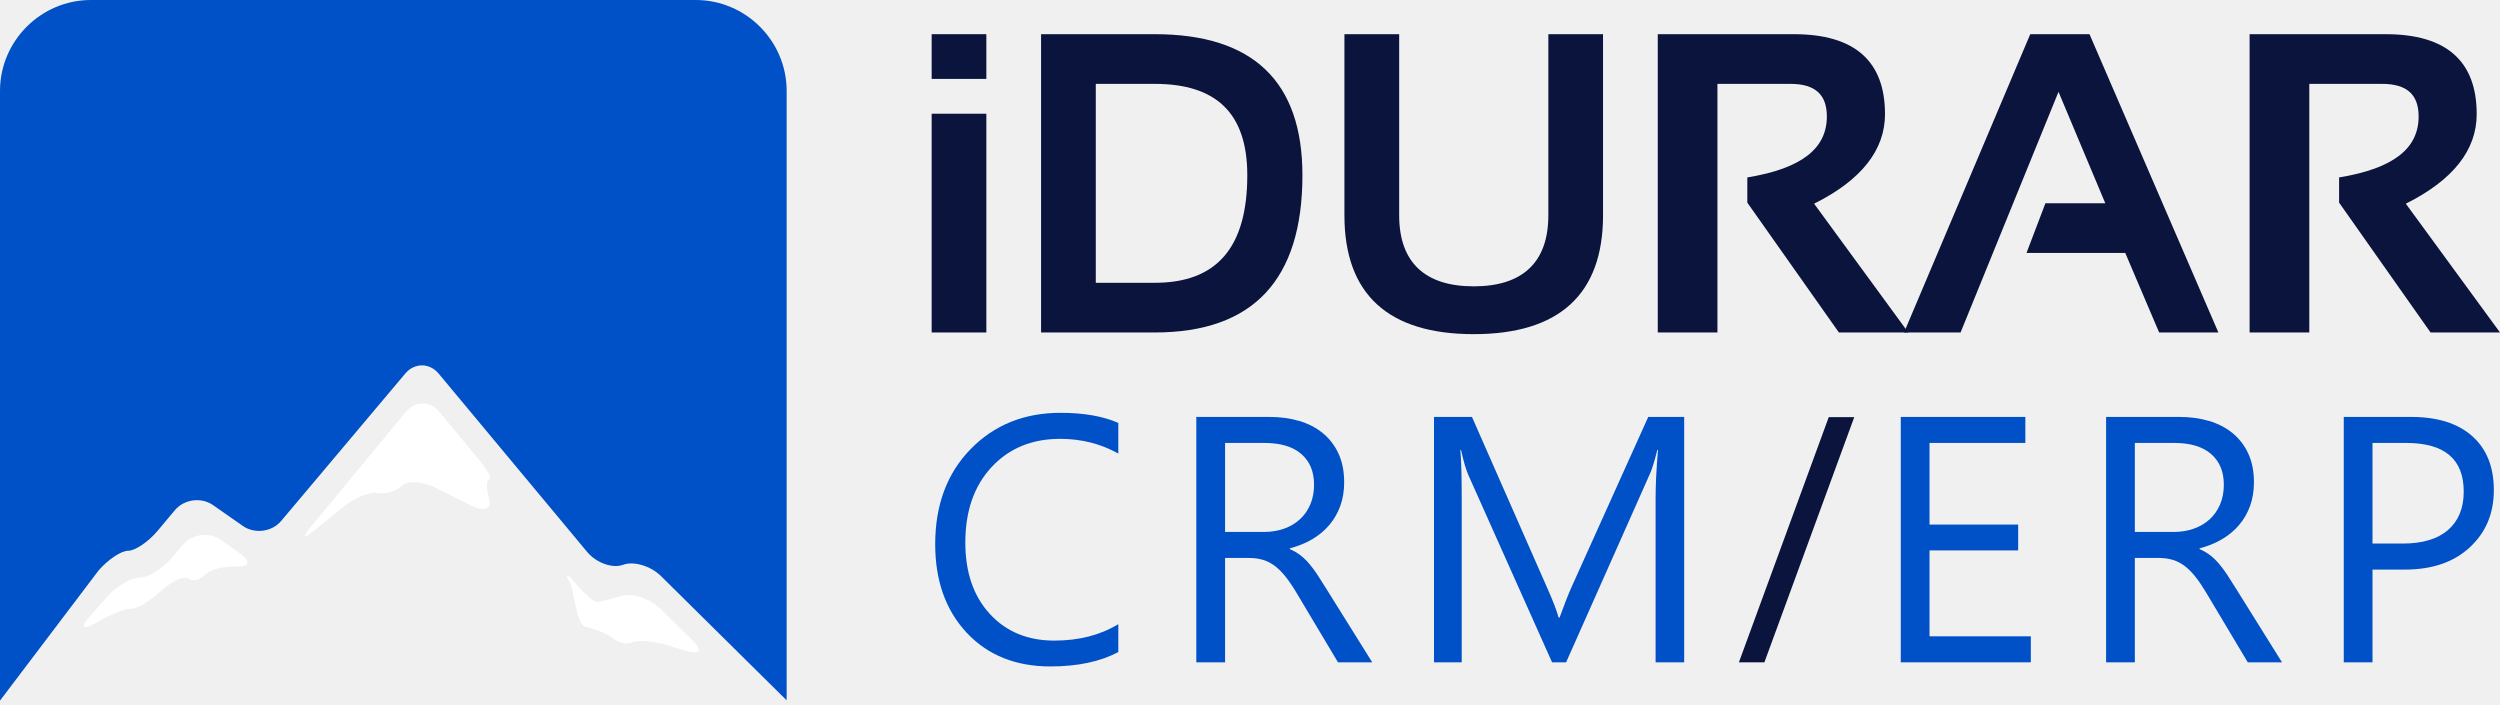
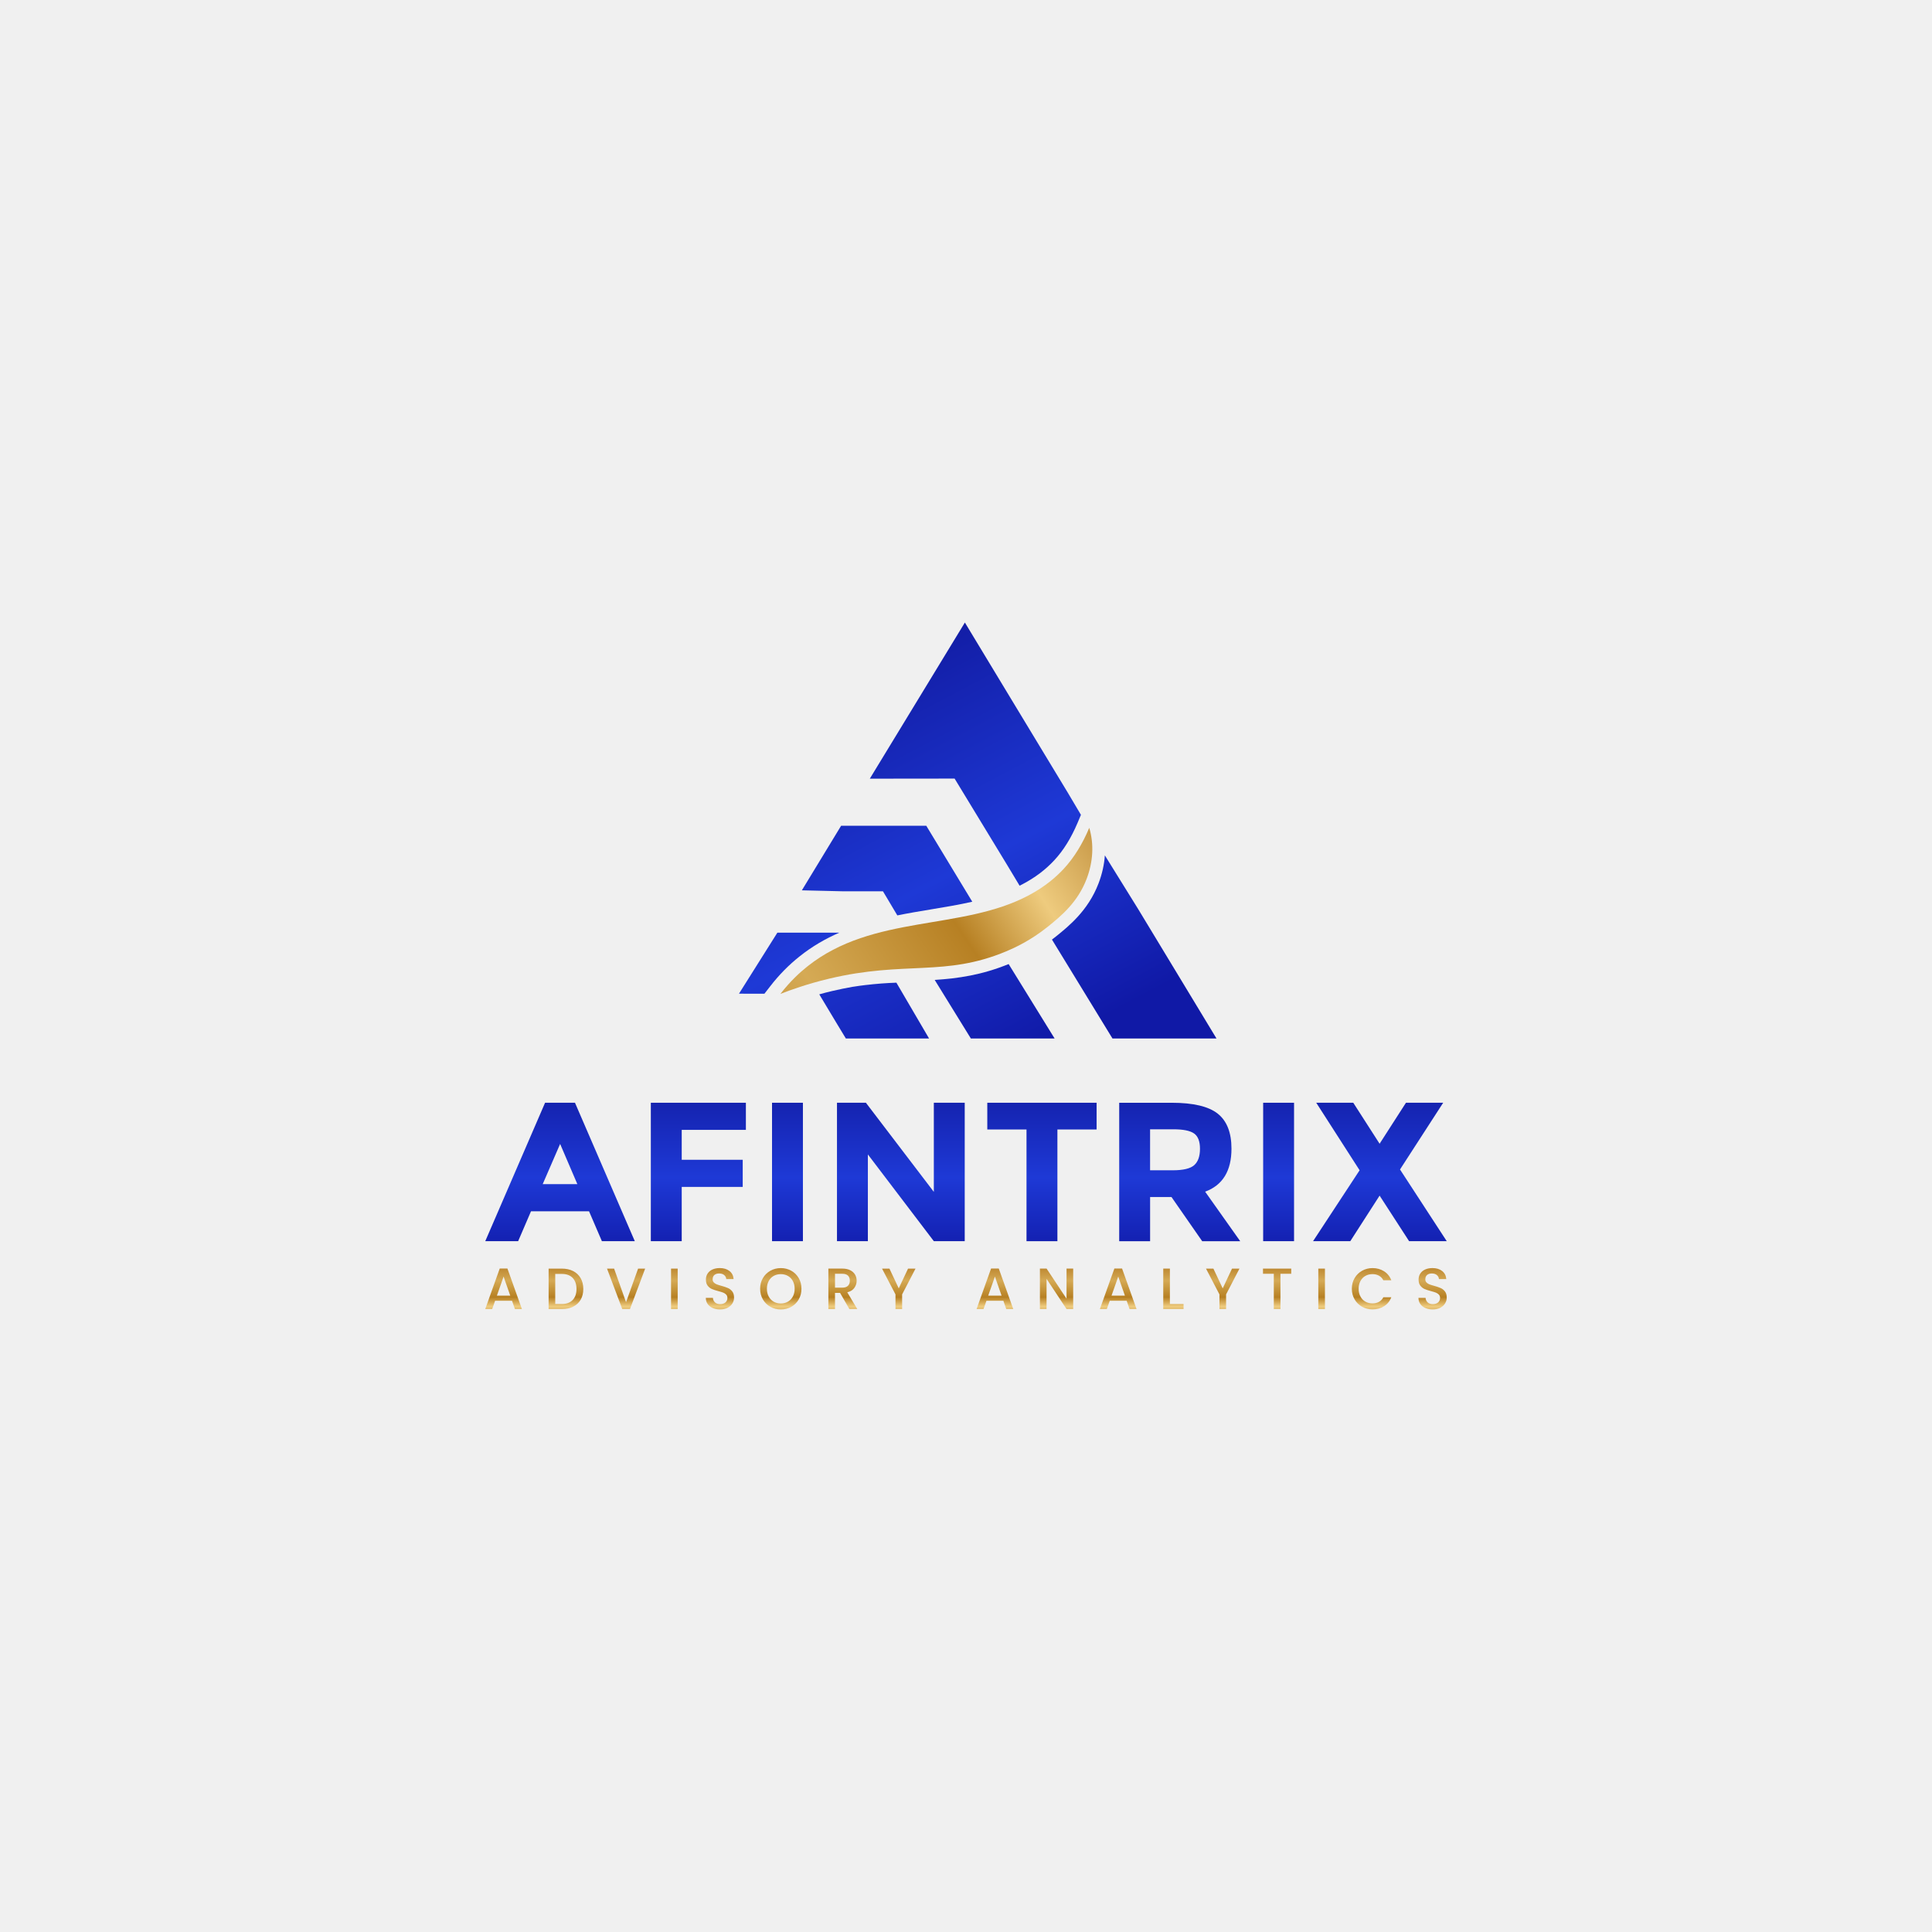
- <svg xmlns="http://www.w3.org/2000/svg" width="100%" height="100%" viewBox="0 0 220 62" version="1.1" xml:space="preserve" style="fill-rule:evenodd;clip-rule:evenodd;stroke-linejoin:round;stroke-miterlimit:2;">
+ <svg xmlns="http://www.w3.org/2000/svg" version="1.1" id="Layer_1" x="0px" y="0px" viewBox="0 0 1000 1000" style="enable-background:new 0 0 1000 1000;" xml:space="preserve">
+   <style type="text/css">
+ 	.st0{fill:url(#SVGID_1_);}
+ 	.st1{fill:url(#SVGID_2_);}
+ 	.st2{fill:url(#SVGID_3_);}
+ 	.st3{fill:url(#SVGID_4_);}
+ 	.st4{fill:url(#SVGID_5_);}
+ 	.st5{fill:url(#SVGID_6_);}
+ 	.st6{fill:url(#SVGID_7_);}
+ 	.st7{fill:url(#SVGID_8_);}
+ 	.st8{fill:url(#SVGID_9_);}
+ 	.st9{fill:url(#SVGID_10_);}
+ 	.st10{fill:url(#SVGID_11_);}
+ 	.st11{fill:url(#SVGID_12_);}
+ 	.st12{fill:url(#SVGID_13_);}
+ 	.st13{fill:url(#SVGID_14_);}
+ 	.st14{fill:url(#SVGID_15_);}
+ 	.st15{fill:url(#SVGID_16_);}
+ 	.st16{fill:url(#SVGID_17_);}
+ 	.st17{fill:url(#SVGID_18_);}
+ 	.st18{fill:url(#SVGID_19_);}
+ 	.st19{fill:url(#SVGID_20_);}
+ 	.st20{fill:url(#SVGID_21_);}
+ 	.st21{fill:url(#SVGID_22_);}
+ 	.st22{fill:url(#SVGID_23_);}
+ 	.st23{fill:url(#SVGID_24_);}
+ 	.st24{fill:url(#SVGID_25_);}
+ 	.st25{fill:url(#SVGID_26_);}
+ 	.st26{fill:url(#SVGID_27_);}
+ 	.st27{fill:url(#SVGID_28_);}
+ 	.st28{fill:url(#SVGID_29_);}
+ 	.st29{fill:url(#SVGID_30_);}
+ 	.st30{fill:url(#SVGID_31_);}
+ 	.st31{fill:url(#SVGID_32_);}
+ 	.st32{fill:url(#SVGID_33_);}
+ 	.st33{fill:url(#SVGID_34_);}
+ 	.st34{fill:url(#SVGID_35_);}
+ 	.st35{fill:url(#SVGID_36_);}
+ 	.st36{fill:url(#SVGID_37_);}
+ 	.st37{fill:url(#SVGID_38_);}
+ 	.st38{fill:url(#SVGID_39_);}
+ 	.st39{fill:url(#SVGID_40_);}
+ 	.st40{fill:none;stroke:url(#SVGID_41_);stroke-width:0.5;stroke-miterlimit:10;}
+ 	.st41{fill:none;stroke:url(#SVGID_42_);stroke-width:0.5;stroke-miterlimit:10;}
+ 	.st42{fill:url(#SVGID_43_);}
+ 	.st43{fill:url(#SVGID_44_);}
+ 	.st44{fill:url(#SVGID_45_);}
+ 	.st45{fill:url(#SVGID_46_);}
+ 	.st46{fill:url(#SVGID_47_);}
+ 	.st47{fill:url(#SVGID_48_);}
+ 	.st48{fill:url(#SVGID_49_);}
+ 	.st49{fill:url(#SVGID_50_);}
+ 	.st50{fill:url(#SVGID_51_);}
+ 	.st51{fill:url(#SVGID_52_);}
+ 	.st52{fill:url(#SVGID_53_);}
+ 	.st53{fill:url(#SVGID_54_);}
+ 	.st54{fill:url(#SVGID_55_);}
+ 	.st55{fill:url(#SVGID_56_);}
+ 	.st56{fill:url(#SVGID_57_);}
+ 	.st57{fill:url(#SVGID_58_);}
+ 	.st58{fill:url(#SVGID_59_);}
+ 	.st59{fill:url(#SVGID_60_);}
+ 	.st60{fill:url(#SVGID_61_);}
+ 	.st61{fill:url(#SVGID_62_);}
+ 	.st62{fill:url(#SVGID_63_);}
+ 	.st63{fill:url(#SVGID_64_);}
+ 	.st64{fill:url(#SVGID_65_);}
+ 	.st65{fill:url(#SVGID_66_);}
+ 	.st66{fill:url(#SVGID_67_);}
+ 	.st67{fill:url(#SVGID_68_);}
+ 	.st68{fill:url(#SVGID_69_);}
+ 	.st69{fill:url(#SVGID_70_);}
+ 	.st70{fill:url(#SVGID_71_);}
+ 	.st71{fill:url(#SVGID_72_);}
+ 	.st72{fill:url(#SVGID_73_);}
+ 	.st73{fill:url(#SVGID_74_);}
+ 	.st74{fill:url(#SVGID_75_);}
+ 	.st75{fill:url(#SVGID_76_);}
+ 	.st76{fill:url(#SVGID_77_);}
+ 	.st77{fill:url(#SVGID_78_);}
+ 	.st78{fill:url(#SVGID_79_);}
+ 	.st79{fill:url(#SVGID_80_);}
+ 	.st80{fill:url(#SVGID_81_);}
+ 	.st81{fill:url(#SVGID_82_);}
+ 	.st82{fill:url(#SVGID_83_);}
+ 	.st83{fill:url(#SVGID_84_);}
+ 	.st84{fill:url(#SVGID_85_);}
+ 	.st85{fill:url(#SVGID_86_);}
+ 	.st86{fill:url(#SVGID_87_);}
+ 	.st87{fill:url(#SVGID_88_);}
+ 	.st88{fill:url(#SVGID_89_);}
+ </style>
  <g>
    <g>
-       <path d="M0,61.655l0,-53.652c0,-4.401 3.601,-8.003 8.003,-8.003l53.223,0c4.4,0 8,3.602 8,8.003l-0,53.221c-0,0.133 -0.004,0.265 -0.01,0.397l-11.053,-10.93c-0.899,-0.89 -2.399,-1.337 -3.329,-0.99c-0.935,0.346 -2.361,-0.165 -3.166,-1.133l-13.061,-15.685c-0.802,-0.97 -2.134,-0.973 -2.944,-0.01l-10.922,12.972c-0.814,0.965 -2.328,1.161 -3.365,0.442l-2.628,-1.836c-1.037,-0.727 -2.546,-0.523 -3.36,0.447l-1.517,1.81c-0.809,0.966 -1.978,1.761 -2.589,1.758c-0.613,-0.002 -1.791,0.783 -2.612,1.742l-8.67,11.447Z" style="fill:#0050c8;fill-rule:nonzero;" />
-       <path d="M38.654,36.235c-0.809,-0.975 -2.125,-0.973 -2.932,0.002l-8.376,10.13c-0.807,0.972 -0.667,1.114 0.315,0.314l2.553,-2.082c0.977,-0.8 2.335,-1.346 3.017,-1.211c0.676,0.128 1.637,-0.152 2.134,-0.63c0.492,-0.48 1.82,-0.411 2.951,0.152l3.166,1.585c1.126,0.568 1.836,0.286 1.566,-0.62c-0.263,-0.906 -0.263,-1.67 0.002,-1.696c0.27,-0.026 -0.172,-0.847 -0.977,-1.815l-3.419,-4.129Z" style="fill:#fff;fill-rule:nonzero;" />
-       <path d="M50.683,51.374c-0.757,-0.895 -1.022,-0.992 -0.582,-0.218c0.443,0.774 0.587,3.862 1.455,4.02c0.867,0.163 1.96,0.625 2.426,1.025c0.468,0.397 1.225,0.541 1.696,0.314c0.464,-0.224 1.839,-0.109 3.046,0.258l1.665,0.511c1.21,0.362 1.458,-0.056 0.554,-0.939l-2.87,-2.804c-0.906,-0.887 -2.418,-1.379 -3.365,-1.1c-0.946,0.281 -1.928,0.52 -2.184,0.532c-0.251,0.012 -1.083,-0.707 -1.841,-1.599" style="fill:#fff;fill-rule:nonzero;" />
-       <path d="M19.461,47.522c-1.034,-0.734 -2.544,-0.545 -3.367,0.419l-0.994,1.159c-0.816,0.961 -2.103,1.746 -2.849,1.744c-0.747,-0 -2.039,0.776 -2.872,1.725l-1.482,1.687c-0.837,0.949 -0.615,1.216 0.481,0.594l0.369,-0.208c1.1,-0.618 2.371,-1.11 2.825,-1.082c0.45,0.026 1.593,-0.646 2.527,-1.49l0.133,-0.121c0.939,-0.847 2.001,-1.306 2.361,-1.032c0.36,0.284 1.013,0.13 1.451,-0.338c0.444,-0.464 1.72,-0.79 2.839,-0.722c1.122,0.064 1.195,-0.478 0.166,-1.209l-1.588,-1.126Z" style="fill:#fff;fill-rule:nonzero;" />
+       <g>
+         <g>
+           <linearGradient id="SVGID_1_" gradientUnits="userSpaceOnUse" x1="289.864" y1="558.483" x2="289.864" y2="653.579">
+             <stop offset="0" style="stop-color:#121CA4" />
+             <stop offset="0.536" style="stop-color:#1E39D6" />
+             <stop offset="1" style="stop-color:#1019A6" />
+           </linearGradient>
+           <path class="st0" d="M311.54,642.43l-6.66-15.48h-30.03l-6.66,15.48h-17.02l30.96-71.65h15.48l30.96,71.65H311.54z       M289.92,592.1l-9.02,20.81h17.94L289.92,592.1z" />
+           <linearGradient id="SVGID_2_" gradientUnits="userSpaceOnUse" x1="361.464" y1="558.483" x2="361.464" y2="653.579">
+             <stop offset="0" style="stop-color:#121CA4" />
+             <stop offset="0.536" style="stop-color:#1E39D6" />
+             <stop offset="1" style="stop-color:#1019A6" />
+           </linearGradient>
+           <path class="st1" d="M386.07,570.78v14.04h-33.21v15.48h31.57v14.04h-31.57v28.09h-15.99v-71.65H386.07z" />
+           <linearGradient id="SVGID_3_" gradientUnits="userSpaceOnUse" x1="407.594" y1="558.483" x2="407.594" y2="653.579">
+             <stop offset="0" style="stop-color:#121CA4" />
+             <stop offset="0.536" style="stop-color:#1E39D6" />
+             <stop offset="1" style="stop-color:#1019A6" />
+           </linearGradient>
+           <path class="st2" d="M399.6,570.78h15.99v71.65H399.6V570.78z" />
+           <linearGradient id="SVGID_4_" gradientUnits="userSpaceOnUse" x1="466.277" y1="558.483" x2="466.277" y2="653.579">
+             <stop offset="0" style="stop-color:#121CA4" />
+             <stop offset="0.536" style="stop-color:#1E39D6" />
+             <stop offset="1" style="stop-color:#1019A6" />
+           </linearGradient>
+           <path class="st3" d="M483.35,570.78h15.99v71.65h-15.99l-34.14-44.9v44.9h-15.99v-71.65h14.97l35.16,46.13V570.78z" />
+           <linearGradient id="SVGID_5_" gradientUnits="userSpaceOnUse" x1="539.311" y1="558.483" x2="539.311" y2="653.579">
+             <stop offset="0" style="stop-color:#121CA4" />
+             <stop offset="0.536" style="stop-color:#1E39D6" />
+             <stop offset="1" style="stop-color:#1019A6" />
+           </linearGradient>
+           <path class="st4" d="M547.31,584.62v57.82h-15.99v-57.82h-20.3v-13.84h56.58v13.84H547.31z" />
+           <linearGradient id="SVGID_6_" gradientUnits="userSpaceOnUse" x1="610.603" y1="558.483" x2="610.603" y2="653.579">
+             <stop offset="0" style="stop-color:#121CA4" />
+             <stop offset="0.536" style="stop-color:#1E39D6" />
+             <stop offset="1" style="stop-color:#1019A6" />
+           </linearGradient>
+           <path class="st5" d="M637.41,594.56c0,11.48-4.54,18.9-13.63,22.25l18.15,25.63h-19.68l-15.89-22.86h-11.07v22.86h-15.99v-71.65      h27.17c11.14,0,19.08,1.88,23.83,5.64C635.03,580.18,637.41,586.23,637.41,594.56z M618.14,603.07      c1.98-1.78,2.97-4.59,2.97-8.46c0-3.86-1.03-6.51-3.08-7.94c-2.05-1.44-5.64-2.15-10.76-2.15h-11.99v21.22h11.69      C612.43,605.74,616.15,604.85,618.14,603.07z" />
+           <linearGradient id="SVGID_7_" gradientUnits="userSpaceOnUse" x1="661.804" y1="558.483" x2="661.804" y2="653.579">
+             <stop offset="0" style="stop-color:#121CA4" />
+             <stop offset="0.536" style="stop-color:#1E39D6" />
+             <stop offset="1" style="stop-color:#1019A6" />
+           </linearGradient>
+           <path class="st6" d="M653.81,570.78h15.99v71.65h-15.99V570.78z" />
+           <linearGradient id="SVGID_8_" gradientUnits="userSpaceOnUse" x1="714.236" y1="558.483" x2="714.236" y2="653.579">
+             <stop offset="0" style="stop-color:#121CA4" />
+             <stop offset="0.536" style="stop-color:#1E39D6" />
+             <stop offset="1" style="stop-color:#1019A6" />
+           </linearGradient>
+           <path class="st7" d="M727.72,570.78h19.27l-22.35,34.54l24.19,37.11h-19.48l-15.27-23.58l-15.17,23.58h-19.27l24.09-36.7      l-22.45-34.95h19.17L714.08,592L727.72,570.78z" />
+         </g>
+         <g>
+           <linearGradient id="SVGID_9_" gradientUnits="userSpaceOnUse" x1="289.864" y1="558.483" x2="289.864" y2="653.579">
+             <stop offset="0" style="stop-color:#121CA4" />
+             <stop offset="0.536" style="stop-color:#1E39D6" />
+             <stop offset="1" style="stop-color:#1019A6" />
+           </linearGradient>
+           <path class="st8" d="M313.44,639.55l-6.66-15.48h-33.83l-6.66,15.48h-10.72l28.46-65.88h11.68l28.46,65.88H313.44z       M276.49,615.8h26.72l-13.28-30.99L276.49,615.8z" />
+           <linearGradient id="SVGID_10_" gradientUnits="userSpaceOnUse" x1="361.464" y1="558.483" x2="361.464" y2="653.579">
+             <stop offset="0" style="stop-color:#121CA4" />
+             <stop offset="0.536" style="stop-color:#1E39D6" />
+             <stop offset="1" style="stop-color:#1019A6" />
+           </linearGradient>
+           <polygon class="st9" points="339.75,639.55 339.75,573.67 383.18,573.67 383.18,581.94 349.97,581.94 349.97,603.19       381.54,603.19 381.54,611.46 349.97,611.46 349.97,639.55     " />
+           <linearGradient id="SVGID_11_" gradientUnits="userSpaceOnUse" x1="407.593" y1="558.483" x2="407.593" y2="653.579">
+             <stop offset="0" style="stop-color:#121CA4" />
+             <stop offset="0.536" style="stop-color:#1E39D6" />
+             <stop offset="1" style="stop-color:#1019A6" />
+           </linearGradient>
+           <rect x="402.48" y="573.67" class="st10" width="10.22" height="65.88" />
+           <linearGradient id="SVGID_12_" gradientUnits="userSpaceOnUse" x1="466.277" y1="558.483" x2="466.277" y2="653.579">
+             <stop offset="0" style="stop-color:#121CA4" />
+             <stop offset="0.536" style="stop-color:#1E39D6" />
+             <stop offset="1" style="stop-color:#1019A6" />
+           </linearGradient>
+           <polygon class="st11" points="484.78,639.55 446.32,588.97 446.32,639.55 436.11,639.55 436.11,573.67 446.75,573.67       486.23,625.46 486.23,573.67 496.45,573.67 496.45,639.55     " />
+           <linearGradient id="SVGID_13_" gradientUnits="userSpaceOnUse" x1="539.311" y1="558.483" x2="539.311" y2="653.579">
+             <stop offset="0" style="stop-color:#121CA4" />
+             <stop offset="0.536" style="stop-color:#1E39D6" />
+             <stop offset="1" style="stop-color:#1019A6" />
+           </linearGradient>
+           <polygon class="st12" points="534.2,639.55 534.2,581.73 513.91,581.73 513.91,573.67 564.71,573.67 564.71,581.73       544.42,581.73 544.42,639.55     " />
+           <linearGradient id="SVGID_14_" gradientUnits="userSpaceOnUse" x1="609.255" y1="558.483" x2="609.255" y2="653.579">
+             <stop offset="0" style="stop-color:#121CA4" />
+             <stop offset="0.536" style="stop-color:#1E39D6" />
+             <stop offset="1" style="stop-color:#1019A6" />
+           </linearGradient>
+           <path class="st13" d="M623.75,639.55l-15.89-22.86h-15.47v22.86h-10.22v-65.88h24.28c10.42,0,17.84,1.69,22.04,5.01      c4.06,3.21,6.03,8.4,6.03,15.88c0,10.23-3.84,16.62-11.74,19.54l-3.54,1.3l17.1,24.15H623.75z M592.39,608.62h14.57      c6.26,0,10.55-1.11,13.1-3.41c2.61-2.34,3.93-5.91,3.93-10.6c0-4.84-1.45-8.31-4.31-10.31c-2.57-1.8-6.63-2.67-12.42-2.67      h-14.88V608.62z" />
+           <linearGradient id="SVGID_15_" gradientUnits="userSpaceOnUse" x1="661.804" y1="558.483" x2="661.804" y2="653.579">
+             <stop offset="0" style="stop-color:#121CA4" />
+             <stop offset="0.536" style="stop-color:#1E39D6" />
+             <stop offset="1" style="stop-color:#1019A6" />
+           </linearGradient>
+           <rect x="656.7" y="573.67" class="st14" width="10.22" height="65.88" />
+           <linearGradient id="SVGID_16_" gradientUnits="userSpaceOnUse" x1="714.245" y1="558.483" x2="714.245" y2="653.579">
+             <stop offset="0" style="stop-color:#121CA4" />
+             <stop offset="0.536" style="stop-color:#1E39D6" />
+             <stop offset="1" style="stop-color:#1019A6" />
+           </linearGradient>
+           <polygon class="st15" points="730.92,639.55 714.07,613.53 697.34,639.55 684.99,639.55 707.17,605.75 686.56,573.67       698.87,573.67 714.08,597.34 729.29,573.67 741.68,573.67 721.2,605.33 743.5,639.55     " />
+         </g>
+         <g>
+           <linearGradient id="SVGID_17_" gradientUnits="userSpaceOnUse" x1="260.661" y1="654.504" x2="260.661" y2="680.94">
+             <stop offset="0" style="stop-color:#B77F27" />
+             <stop offset="0.316" style="stop-color:#D5AA55" />
+             <stop offset="0.64" style="stop-color:#B78023" />
+             <stop offset="0.821" style="stop-color:#EECB7E" />
+             <stop offset="1" style="stop-color:#C69644" />
+           </linearGradient>
+           <path class="st16" d="M265.03,673.29h-8.77l-1.51,4.28h-3.59l7.5-20.98h3.98l7.5,20.98h-3.62L265.03,673.29z M264.1,670.61      l-3.44-9.85l-3.46,9.85H264.1z" />
+           <linearGradient id="SVGID_18_" gradientUnits="userSpaceOnUse" x1="292.936" y1="654.504" x2="292.936" y2="680.94">
+             <stop offset="0" style="stop-color:#B77F27" />
+             <stop offset="0.316" style="stop-color:#D5AA55" />
+             <stop offset="0.64" style="stop-color:#B78023" />
+             <stop offset="0.821" style="stop-color:#EECB7E" />
+             <stop offset="1" style="stop-color:#C69644" />
+           </linearGradient>
+           <path class="st17" d="M296.66,657.91c1.68,0.85,2.97,2.08,3.89,3.68c0.91,1.6,1.37,3.46,1.37,5.59c0,2.13-0.46,3.98-1.37,5.55      c-0.91,1.57-2.21,2.77-3.89,3.6c-1.68,0.83-3.63,1.25-5.86,1.25h-6.84v-20.95h6.84C293.03,656.63,294.98,657.06,296.66,657.91z       M296.42,672.87c1.31-1.38,1.97-3.28,1.97-5.7c0-2.43-0.66-4.33-1.97-5.71c-1.32-1.38-3.19-2.07-5.62-2.07h-3.41v15.55h3.41      C293.23,674.95,295.1,674.26,296.42,672.87z" />
+           <linearGradient id="SVGID_19_" gradientUnits="userSpaceOnUse" x1="324.052" y1="654.504" x2="324.052" y2="680.94">
+             <stop offset="0" style="stop-color:#B77F27" />
+             <stop offset="0.316" style="stop-color:#D5AA55" />
+             <stop offset="0.64" style="stop-color:#B78023" />
+             <stop offset="0.821" style="stop-color:#EECB7E" />
+             <stop offset="1" style="stop-color:#C69644" />
+           </linearGradient>
+           <path class="st18" d="M317.86,656.63l6.18,17.39l6.24-17.39h3.65l-7.86,20.95h-3.98l-7.9-20.95H317.86z" />
+           <linearGradient id="SVGID_20_" gradientUnits="userSpaceOnUse" x1="349.048" y1="654.504" x2="349.048" y2="680.94">
+             <stop offset="0" style="stop-color:#B77F27" />
+             <stop offset="0.316" style="stop-color:#D5AA55" />
+             <stop offset="0.64" style="stop-color:#B78023" />
+             <stop offset="0.821" style="stop-color:#EECB7E" />
+             <stop offset="1" style="stop-color:#C69644" />
+           </linearGradient>
+           <path class="st19" d="M350.77,656.63v20.95h-3.44v-20.95H350.77z" />
+           <linearGradient id="SVGID_21_" gradientUnits="userSpaceOnUse" x1="372.646" y1="654.504" x2="372.646" y2="680.94">
+             <stop offset="0" style="stop-color:#B77F27" />
+             <stop offset="0.316" style="stop-color:#D5AA55" />
+             <stop offset="0.64" style="stop-color:#B78023" />
+             <stop offset="0.821" style="stop-color:#EECB7E" />
+             <stop offset="1" style="stop-color:#C69644" />
+           </linearGradient>
+           <path class="st20" d="M368.94,677.05c-1.13-0.49-2.01-1.19-2.65-2.1s-0.96-1.96-0.96-3.16H369c0.08,0.95,0.44,1.72,1.07,2.32      c0.63,0.6,1.52,0.9,2.67,0.9c1.18,0,2.11-0.3,2.77-0.89c0.66-0.59,0.99-1.36,0.99-2.31c0-0.7-0.21-1.28-0.62-1.72      c-0.41-0.44-0.93-0.78-1.54-1.03c-0.61-0.24-1.46-0.5-2.55-0.78c-1.37-0.36-2.48-0.73-3.33-1.1c-0.85-0.37-1.58-0.95-2.18-1.73      c-0.6-0.78-0.9-1.83-0.9-3.14c0-1.2,0.3-2.26,0.9-3.16c0.6-0.9,1.45-1.6,2.53-2.08c1.09-0.48,2.34-0.72,3.77-0.72      c2.03,0,3.69,0.51,4.99,1.52c1.3,1.02,2.01,2.41,2.15,4.18h-3.8c-0.06-0.82-0.42-1.51-1.07-2.07c-0.65-0.55-1.53-0.83-2.64-0.83      c-1.01,0-1.81,0.26-2.43,0.77c-0.61,0.51-0.92,1.27-0.92,2.28c0,0.64,0.2,1.17,0.59,1.58c0.39,0.41,0.89,0.74,1.49,0.98      c0.6,0.24,1.43,0.5,2.47,0.78c1.39,0.38,2.52,0.77,3.39,1.15c0.87,0.38,1.62,0.97,2.23,1.76s0.92,1.85,0.92,3.18      c0,1.07-0.29,2.07-0.86,3.01c-0.57,0.94-1.41,1.7-2.5,2.27c-1.09,0.57-2.39,0.86-3.87,0.86      C371.33,677.78,370.06,677.54,368.94,677.05z" />
+           <linearGradient id="SVGID_22_" gradientUnits="userSpaceOnUse" x1="404.137" y1="654.504" x2="404.137" y2="680.94">
+             <stop offset="0" style="stop-color:#B77F27" />
+             <stop offset="0.316" style="stop-color:#D5AA55" />
+             <stop offset="0.64" style="stop-color:#B78023" />
+             <stop offset="0.821" style="stop-color:#EECB7E" />
+             <stop offset="1" style="stop-color:#C69644" />
+           </linearGradient>
+           <path class="st21" d="M398.76,676.41c-1.64-0.92-2.93-2.19-3.89-3.83c-0.95-1.64-1.43-3.48-1.43-5.53      c0-2.05,0.48-3.89,1.43-5.51c0.95-1.63,2.25-2.9,3.89-3.81c1.64-0.91,3.43-1.37,5.38-1.37c1.97,0,3.77,0.46,5.41,1.37      c1.64,0.91,2.93,2.18,3.87,3.81c0.94,1.63,1.42,3.47,1.42,5.51c0,2.05-0.47,3.89-1.42,5.53c-0.94,1.64-2.24,2.91-3.87,3.83      c-1.64,0.91-3.44,1.37-5.41,1.37C402.19,677.78,400.39,677.33,398.76,676.41z M407.84,673.73c1.08-0.63,1.93-1.53,2.55-2.68      c0.61-1.15,0.92-2.49,0.92-3.99c0-1.51-0.31-2.83-0.92-3.98c-0.61-1.15-1.46-2.03-2.55-2.65c-1.09-0.62-2.32-0.93-3.71-0.93      s-2.62,0.31-3.71,0.93c-1.08,0.62-1.93,1.51-2.55,2.65c-0.61,1.15-0.92,2.47-0.92,3.98c0,1.51,0.31,2.84,0.92,3.99      c0.61,1.15,1.46,2.05,2.55,2.68c1.09,0.63,2.32,0.95,3.71,0.95S406.76,674.36,407.84,673.73z" />
+           <linearGradient id="SVGID_23_" gradientUnits="userSpaceOnUse" x1="436.247" y1="654.504" x2="436.247" y2="680.94">
+             <stop offset="0" style="stop-color:#B77F27" />
+             <stop offset="0.316" style="stop-color:#D5AA55" />
+             <stop offset="0.64" style="stop-color:#B78023" />
+             <stop offset="0.821" style="stop-color:#EECB7E" />
+             <stop offset="1" style="stop-color:#C69644" />
+           </linearGradient>
+           <path class="st22" d="M439.64,677.57l-4.82-8.38h-2.62v8.38h-3.44v-20.95h7.23c1.61,0,2.97,0.28,4.08,0.85      c1.11,0.56,1.95,1.32,2.5,2.26c0.55,0.94,0.83,2,0.83,3.16c0,1.37-0.4,2.61-1.19,3.72c-0.79,1.11-2.01,1.87-3.66,2.28l5.18,8.68      H439.64z M432.19,666.48h3.8c1.29,0,2.26-0.32,2.91-0.96c0.65-0.64,0.98-1.52,0.98-2.62c0-1.12-0.32-2-0.96-2.64      c-0.64-0.63-1.62-0.95-2.92-0.95h-3.8V666.48z" />
+           <linearGradient id="SVGID_24_" gradientUnits="userSpaceOnUse" x1="465.207" y1="654.504" x2="465.207" y2="680.94">
+             <stop offset="0" style="stop-color:#B77F27" />
+             <stop offset="0.316" style="stop-color:#D5AA55" />
+             <stop offset="0.64" style="stop-color:#B78023" />
+             <stop offset="0.821" style="stop-color:#EECB7E" />
+             <stop offset="1" style="stop-color:#C69644" />
+           </linearGradient>
+           <path class="st23" d="M473.87,656.63l-6.93,13.35v7.59h-3.44v-7.59l-6.96-13.35h3.83l4.82,10.22l4.82-10.22H473.87z" />
+           <linearGradient id="SVGID_25_" gradientUnits="userSpaceOnUse" x1="514.978" y1="654.504" x2="514.978" y2="680.94">
+             <stop offset="0" style="stop-color:#B77F27" />
+             <stop offset="0.316" style="stop-color:#D5AA55" />
+             <stop offset="0.64" style="stop-color:#B78023" />
+             <stop offset="0.821" style="stop-color:#EECB7E" />
+             <stop offset="1" style="stop-color:#C69644" />
+           </linearGradient>
+           <path class="st24" d="M519.35,673.29h-8.77l-1.51,4.28h-3.59l7.5-20.98h3.98l7.5,20.98h-3.62L519.35,673.29z M518.41,670.61      l-3.44-9.85l-3.47,9.85H518.41z" />
+           <linearGradient id="SVGID_26_" gradientUnits="userSpaceOnUse" x1="546.875" y1="654.504" x2="546.875" y2="680.94">
+             <stop offset="0" style="stop-color:#B77F27" />
+             <stop offset="0.316" style="stop-color:#D5AA55" />
+             <stop offset="0.64" style="stop-color:#B78023" />
+             <stop offset="0.821" style="stop-color:#EECB7E" />
+             <stop offset="1" style="stop-color:#C69644" />
+           </linearGradient>
+           <path class="st25" d="M555.48,677.57h-3.44l-10.34-15.64v15.64h-3.44V656.6h3.44l10.34,15.61V656.6h3.44V677.57z" />
+           <linearGradient id="SVGID_27_" gradientUnits="userSpaceOnUse" x1="578.804" y1="654.504" x2="578.804" y2="680.94">
+             <stop offset="0" style="stop-color:#B77F27" />
+             <stop offset="0.316" style="stop-color:#D5AA55" />
+             <stop offset="0.64" style="stop-color:#B78023" />
+             <stop offset="0.821" style="stop-color:#EECB7E" />
+             <stop offset="1" style="stop-color:#C69644" />
+           </linearGradient>
+           <path class="st26" d="M583.17,673.29h-8.77l-1.51,4.28h-3.59l7.5-20.98h3.98l7.5,20.98h-3.62L583.17,673.29z M582.24,670.61      l-3.44-9.85l-3.47,9.85H582.24z" />
+           <linearGradient id="SVGID_28_" gradientUnits="userSpaceOnUse" x1="607.358" y1="654.504" x2="607.358" y2="680.94">
+             <stop offset="0" style="stop-color:#B77F27" />
+             <stop offset="0.316" style="stop-color:#D5AA55" />
+             <stop offset="0.64" style="stop-color:#B78023" />
+             <stop offset="0.821" style="stop-color:#EECB7E" />
+             <stop offset="1" style="stop-color:#C69644" />
+           </linearGradient>
+           <path class="st27" d="M605.53,674.95h7.08v2.62H602.1v-20.95h3.44V674.95z" />
+           <linearGradient id="SVGID_29_" gradientUnits="userSpaceOnUse" x1="632.882" y1="654.504" x2="632.882" y2="680.94">
+             <stop offset="0" style="stop-color:#B77F27" />
+             <stop offset="0.316" style="stop-color:#D5AA55" />
+             <stop offset="0.64" style="stop-color:#B78023" />
+             <stop offset="0.821" style="stop-color:#EECB7E" />
+             <stop offset="1" style="stop-color:#C69644" />
+           </linearGradient>
+           <path class="st28" d="M641.55,656.63l-6.93,13.35v7.59h-3.44v-7.59l-6.96-13.35h3.83l4.82,10.22l4.82-10.22H641.55z" />
+           <linearGradient id="SVGID_30_" gradientUnits="userSpaceOnUse" x1="661.03" y1="654.504" x2="661.03" y2="680.94">
+             <stop offset="0" style="stop-color:#B77F27" />
+             <stop offset="0.316" style="stop-color:#D5AA55" />
+             <stop offset="0.64" style="stop-color:#B78023" />
+             <stop offset="0.821" style="stop-color:#EECB7E" />
+             <stop offset="1" style="stop-color:#C69644" />
+           </linearGradient>
+           <path class="st29" d="M668.34,656.63v2.68h-5.58v18.26h-3.44v-18.26h-5.6v-2.68H668.34z" />
+           <linearGradient id="SVGID_31_" gradientUnits="userSpaceOnUse" x1="684.068" y1="654.504" x2="684.068" y2="680.94">
+             <stop offset="0" style="stop-color:#B77F27" />
+             <stop offset="0.316" style="stop-color:#D5AA55" />
+             <stop offset="0.64" style="stop-color:#B78023" />
+             <stop offset="0.821" style="stop-color:#EECB7E" />
+             <stop offset="1" style="stop-color:#C69644" />
+           </linearGradient>
+           <path class="st30" d="M685.79,656.63v20.95h-3.44v-20.95H685.79z" />
+           <linearGradient id="SVGID_32_" gradientUnits="userSpaceOnUse" x1="709.924" y1="654.504" x2="709.924" y2="680.94">
+             <stop offset="0" style="stop-color:#B77F27" />
+             <stop offset="0.316" style="stop-color:#D5AA55" />
+             <stop offset="0.64" style="stop-color:#B78023" />
+             <stop offset="0.821" style="stop-color:#EECB7E" />
+             <stop offset="1" style="stop-color:#C69644" />
+           </linearGradient>
+           <path class="st31" d="M701.14,661.54c0.96-1.63,2.25-2.9,3.89-3.81c1.64-0.91,3.43-1.37,5.38-1.37c2.23,0,4.21,0.55,5.95,1.64      c1.74,1.09,3,2.65,3.78,4.66h-4.13c-0.54-1.04-1.3-1.83-2.26-2.37c-0.96-0.53-2.08-0.8-3.34-0.8c-1.39,0-2.62,0.31-3.71,0.93      c-1.09,0.62-1.93,1.51-2.55,2.65c-0.61,1.15-0.92,2.47-0.92,3.98c0,1.51,0.3,2.84,0.92,3.99c0.61,1.15,1.46,2.04,2.55,2.67      c1.08,0.62,2.32,0.93,3.71,0.93c1.26,0,2.38-0.27,3.34-0.8c0.96-0.53,1.72-1.32,2.26-2.37h4.13c-0.78,2.01-2.04,3.55-3.78,4.64      c-1.74,1.09-3.72,1.63-5.95,1.63c-1.97,0-3.77-0.46-5.4-1.37c-1.63-0.92-2.92-2.18-3.87-3.81c-0.95-1.63-1.43-3.47-1.43-5.51      C699.71,665.01,700.19,663.17,701.14,661.54z" />
+           <linearGradient id="SVGID_33_" gradientUnits="userSpaceOnUse" x1="741.508" y1="654.504" x2="741.508" y2="680.94">
+             <stop offset="0" style="stop-color:#B77F27" />
+             <stop offset="0.316" style="stop-color:#D5AA55" />
+             <stop offset="0.64" style="stop-color:#B78023" />
+             <stop offset="0.821" style="stop-color:#EECB7E" />
+             <stop offset="1" style="stop-color:#C69644" />
+           </linearGradient>
+           <path class="st32" d="M737.8,677.05c-1.13-0.49-2.01-1.19-2.65-2.1c-0.64-0.9-0.96-1.96-0.96-3.16h3.68      c0.08,0.95,0.44,1.72,1.07,2.32s1.52,0.9,2.67,0.9c1.18,0,2.11-0.3,2.77-0.89s1-1.36,1-2.31c0-0.7-0.21-1.28-0.62-1.72      c-0.41-0.44-0.92-0.78-1.54-1.03c-0.61-0.24-1.46-0.5-2.55-0.78c-1.37-0.36-2.48-0.73-3.33-1.1c-0.85-0.37-1.58-0.95-2.18-1.73      c-0.6-0.78-0.9-1.83-0.9-3.14c0-1.2,0.3-2.26,0.9-3.16c0.6-0.9,1.45-1.6,2.53-2.08c1.08-0.48,2.34-0.72,3.77-0.72      c2.03,0,3.69,0.51,4.99,1.52c1.29,1.02,2.01,2.41,2.15,4.18h-3.8c-0.06-0.82-0.42-1.51-1.07-2.07      c-0.65-0.55-1.53-0.83-2.64-0.83c-1,0-1.81,0.26-2.43,0.77c-0.61,0.51-0.92,1.27-0.92,2.28c0,0.64,0.2,1.17,0.59,1.58      c0.39,0.41,0.89,0.74,1.49,0.98c0.6,0.24,1.43,0.5,2.47,0.78c1.39,0.38,2.52,0.77,3.39,1.15c0.87,0.38,1.62,0.97,2.23,1.76      c0.61,0.79,0.92,1.85,0.92,3.18c0,1.07-0.29,2.07-0.86,3.01c-0.57,0.94-1.41,1.7-2.5,2.27c-1.1,0.57-2.39,0.86-3.87,0.86      C740.19,677.78,738.93,677.54,737.8,677.05z" />
+         </g>
+       </g>
    </g>
-     <g>
-       <path d="M98.412,57.382c-1.597,0.843 -3.585,1.265 -5.964,1.265c-3.072,-0 -5.532,-0.989 -7.379,-2.967c-1.847,-1.978 -2.771,-4.573 -2.771,-7.786c0,-3.453 1.039,-6.244 3.117,-8.373c2.079,-2.128 4.714,-3.192 7.907,-3.192c2.048,-0 3.744,0.296 5.09,0.888l-0,2.696c-1.546,-0.863 -3.253,-1.295 -5.121,-1.295c-2.479,-0 -4.49,0.828 -6.031,2.485c-1.541,1.656 -2.311,3.87 -2.311,6.641c-0,2.63 0.72,4.726 2.161,6.287c1.44,1.561 3.33,2.342 5.669,2.342c2.169,-0 4.046,-0.482 5.633,-1.446l-0,2.455Z" style="fill:#0050c8;fill-rule:nonzero;" />
-       <path d="M120.757,58.285l-3.012,0l-3.614,-6.054c-0.331,-0.562 -0.653,-1.041 -0.964,-1.438c-0.311,-0.396 -0.63,-0.72 -0.956,-0.971c-0.326,-0.251 -0.678,-0.434 -1.054,-0.55c-0.377,-0.115 -0.801,-0.173 -1.273,-0.173l-2.078,0l0,9.186l-2.53,0l0,-21.595l6.446,0c0.943,0 1.814,0.118 2.612,0.354c0.798,0.236 1.491,0.595 2.078,1.077c0.588,0.482 1.047,1.082 1.378,1.799c0.332,0.718 0.497,1.559 0.497,2.523c0,0.753 -0.113,1.443 -0.338,2.071c-0.226,0.627 -0.548,1.187 -0.964,1.679c-0.417,0.492 -0.919,0.911 -1.506,1.257c-0.588,0.346 -1.248,0.615 -1.98,0.806l-0,0.06c0.361,0.161 0.675,0.344 0.941,0.55c0.266,0.205 0.519,0.449 0.76,0.73c0.241,0.281 0.48,0.6 0.716,0.956c0.235,0.357 0.499,0.771 0.79,1.243l4.051,6.49Zm-12.951,-19.306l0,7.831l3.434,0c0.632,0 1.217,-0.095 1.754,-0.286c0.537,-0.191 1.001,-0.464 1.393,-0.821c0.392,-0.356 0.698,-0.793 0.919,-1.31c0.22,-0.517 0.331,-1.097 0.331,-1.739c-0,-1.155 -0.374,-2.056 -1.122,-2.703c-0.748,-0.648 -1.83,-0.972 -3.245,-0.972l-3.464,0Z" style="fill:#0050c8;fill-rule:nonzero;" />
-       <path d="M148.208,58.285l-2.515,0l-0,-14.487c-0,-1.144 0.07,-2.545 0.211,-4.201l-0.061,-0c-0.241,0.974 -0.456,1.671 -0.647,2.093l-7.379,16.595l-1.235,0l-7.364,-16.475c-0.211,-0.481 -0.427,-1.219 -0.648,-2.213l-0.06,-0c0.08,0.863 0.121,2.274 0.121,4.231l-0,14.457l-2.44,0l0,-21.595l3.343,0l6.626,15.059c0.512,1.155 0.844,2.018 0.994,2.591l0.09,-0c0.432,-1.185 0.779,-2.068 1.04,-2.651l6.761,-14.999l3.163,0l-0,21.595Z" style="fill:#0050c8;fill-rule:nonzero;" />
-       <path d="M178.713,58.285l-11.445,0l-0,-21.595l10.963,0l-0,2.289l-8.433,0l-0,7.184l7.8,-0l0,2.273l-7.8,0l-0,7.56l8.915,0l-0,2.289Z" style="fill:#0050c8;fill-rule:nonzero;" />
-       <path d="M200.817,58.285l-3.012,0l-3.614,-6.054c-0.331,-0.562 -0.652,-1.041 -0.964,-1.438c-0.311,-0.396 -0.63,-0.72 -0.956,-0.971c-0.326,-0.251 -0.677,-0.434 -1.054,-0.55c-0.376,-0.115 -0.801,-0.173 -1.272,-0.173l-2.079,0l0,9.186l-2.53,0l0,-21.595l6.446,0c0.943,0 1.814,0.118 2.613,0.354c0.798,0.236 1.49,0.595 2.078,1.077c0.587,0.482 1.046,1.082 1.378,1.799c0.331,0.718 0.497,1.559 0.497,2.523c-0,0.753 -0.113,1.443 -0.339,2.071c-0.226,0.627 -0.547,1.187 -0.964,1.679c-0.417,0.492 -0.919,0.911 -1.506,1.257c-0.587,0.346 -1.247,0.615 -1.98,0.806l-0,0.06c0.361,0.161 0.675,0.344 0.941,0.55c0.266,0.205 0.52,0.449 0.76,0.73c0.241,0.281 0.48,0.6 0.716,0.956c0.236,0.357 0.499,0.771 0.79,1.243l4.051,6.49Zm-12.951,-19.306l0,7.831l3.434,0c0.632,0 1.217,-0.095 1.754,-0.286c0.537,-0.191 1.002,-0.464 1.393,-0.821c0.392,-0.356 0.698,-0.793 0.919,-1.31c0.221,-0.517 0.331,-1.097 0.331,-1.739c0,-1.155 -0.374,-2.056 -1.122,-2.703c-0.748,-0.648 -1.829,-0.972 -3.245,-0.972l-3.464,0Z" style="fill:#0050c8;fill-rule:nonzero;" />
-       <path d="M208.781,50.123l0,8.162l-2.53,0l0,-21.595l5.934,0c2.309,0 4.098,0.562 5.368,1.687c1.27,1.124 1.905,2.711 1.905,4.759c0,2.048 -0.705,3.724 -2.116,5.029c-1.41,1.306 -3.315,1.958 -5.715,1.958l-2.846,0Zm0,-11.144l0,8.855l2.651,0c1.747,0 3.079,-0.399 3.998,-1.197c0.918,-0.798 1.378,-1.925 1.378,-3.381c-0,-2.851 -1.687,-4.277 -5.06,-4.277l-2.967,0Z" style="fill:#0050c8;fill-rule:nonzero;" />
-       <g>
-         <path d="M86.798,29.258l-4.812,-0l-0,-19.25l4.812,-0l-0,19.25Zm-0,-22.314l-4.812,0l-0,-3.935l4.812,0l-0,3.935Z" style="fill:#0a143c;fill-rule:nonzero;" />
-         <path d="M101.622,24.886c5.428,0 8.14,-3.078 8.14,-9.465c-0,-5.439 -2.712,-8.04 -8.14,-8.04l-5.193,0l-0,17.505l5.193,0Zm-10.008,4.372l0,-26.25l10.008,0c8.659,0 12.991,4.173 12.991,12.413c0,9.194 -4.332,13.837 -12.991,13.837l-10.008,-0Z" style="fill:#0a143c;fill-rule:nonzero;" />
-         <path d="M118.309,18.945l-0,-15.937l4.818,0l-0,15.937c-0,4.169 2.293,6.253 6.562,6.253c4.269,-0 6.566,-2.084 6.566,-6.253l-0,-15.937l4.812,0l0,15.937c0,6.973 -3.877,10.46 -11.378,10.46c-7.501,0 -11.38,-3.487 -11.38,-10.46" style="fill:#0a143c;fill-rule:nonzero;" />
-         <path d="M145.883,29.258l0,-26.249l11.984,-0c5.345,-0 8.013,2.366 8.013,7.035c0,3.158 -2.078,5.806 -6.239,7.881l8.288,11.333l-6.106,-0l-8.059,-11.427l-0,-2.217c4.812,-0.791 6.999,-2.562 6.999,-5.368c-0,-1.928 -1.036,-2.865 -3.207,-2.865l-6.421,-0l-0,21.877l-5.252,-0Z" style="fill:#0a143c;fill-rule:nonzero;" />
-         <path d="M172.53,29.258l-4.975,-0l11.107,-26.249l5.214,-0l11.342,26.249l-5.213,-0l-2.983,-7l-8.689,-0l1.664,-4.373l5.268,0l-4.117,-9.804l-8.618,21.177Z" style="fill:#0a143c;fill-rule:nonzero;" />
-         <path d="M197.965,29.258l0,-26.249l11.977,-0c5.341,-0 8.007,2.366 8.007,7.035c0,3.158 -2.078,5.806 -6.237,7.881l8.288,11.333l-6.111,-0l-8.048,-11.427l0,-2.217c4.816,-0.791 6.998,-2.562 6.998,-5.368c-0,-1.928 -1.04,-2.865 -3.213,-2.865l-6.408,-0l-0,21.877l-5.253,-0Z" style="fill:#0a143c;fill-rule:nonzero;" />
-       </g>
-       <path d="M163.174,36.709l-2.244,-0l-7.907,21.575l2.244,0l7.907,-21.575Z" style="fill:#0a143c;" />
-     </g>
+     <linearGradient id="SVGID_34_" gradientUnits="userSpaceOnUse" x1="364.798" y1="566.39" x2="569.482" y2="430.766">
+       <stop offset="0" style="stop-color:#B77F27" />
+       <stop offset="0.316" style="stop-color:#D5AA55" />
+       <stop offset="0.64" style="stop-color:#B78023" />
+       <stop offset="0.821" style="stop-color:#EECB7E" />
+       <stop offset="1" style="stop-color:#C69644" />
+     </linearGradient>
+     <path class="st33" d="M562.44,454.9c-4.6,12.03-12.97,19.03-20.11,24.77c-8.86,7.12-17.15,10.92-21.55,12.76   c-31.78,13.3-52.33,4.75-91.72,14.15c-11.31,2.7-20.13,5.91-25.13,7.87c5.17-6.68,10.23-11.25,13.96-14.22   c34.15-27.18,79.79-18.31,114.61-36.82c8.57-4.56,14.2-9.56,17.95-13.57c5.62-6.02,9.92-13.24,13.35-21.37   C566.31,436.93,565.79,446.14,562.44,454.9z" />
+     <linearGradient id="SVGID_35_" gradientUnits="userSpaceOnUse" x1="464.49" y1="336.023" x2="566.232" y2="528.535">
+       <stop offset="0" style="stop-color:#121CA4" />
+       <stop offset="0.536" style="stop-color:#1E39D6" />
+       <stop offset="1" style="stop-color:#1019A6" />
+     </linearGradient>
+     <path class="st34" d="M559.49,421.76l-1.74,4.14c-3.39,7.97-7.34,14.32-12.11,19.43c-4.52,4.85-9.83,8.87-16.23,12.25   c-0.54,0.31-1.11,0.59-1.67,0.85l-6.59-10.96l-27.05-44.48l-43.89,0.05c16.42-26.93,32.81-53.89,49.21-80.82l23.85,39.45   l29.45,48.67L559.49,421.76z" />
+     <linearGradient id="SVGID_36_" gradientUnits="userSpaceOnUse" x1="488.665" y1="325.725" x2="589.704" y2="516.906">
+       <stop offset="0" style="stop-color:#121CA4" />
+       <stop offset="0.536" style="stop-color:#1E39D6" />
+       <stop offset="1" style="stop-color:#1019A6" />
+     </linearGradient>
+     <path class="st35" d="M629.66,537.53h-53.84l-31.33-51.21c0.66-0.49,1.32-1.01,1.98-1.53c6.66-5.36,16.75-13.45,22.13-27.54   c1.83-4.8,2.94-9.67,3.27-14.51l17.36,27.99L629.66,537.53z" />
+     <linearGradient id="SVGID_37_" gradientUnits="userSpaceOnUse" x1="408.363" y1="367.679" x2="507.577" y2="555.407">
+       <stop offset="0" style="stop-color:#121CA4" />
+       <stop offset="0.536" style="stop-color:#1E39D6" />
+       <stop offset="1" style="stop-color:#1019A6" />
+     </linearGradient>
+     <path class="st36" d="M503.25,466.73c-6.94,1.58-14.16,2.78-21.55,4c-5.72,0.94-11.48,1.91-17.24,3.08l-6.52-10.94l-0.94-1.55   h-21.19l-20.77-0.49l20.32-33.42h44.08l8.26,13.64l8.14,13.45L503.25,466.73z" />
+     <linearGradient id="SVGID_38_" gradientUnits="userSpaceOnUse" x1="420.938" y1="344.696" x2="528.829" y2="548.842">
+       <stop offset="0" style="stop-color:#121CA4" />
+       <stop offset="0.536" style="stop-color:#1E39D6" />
+       <stop offset="1" style="stop-color:#1019A6" />
+     </linearGradient>
+     <path class="st37" d="M545.87,537.53h-43.35l-18.72-30.32c12.07-0.8,24.16-2.47,38.27-8.21L545.87,537.53z" />
+     <linearGradient id="SVGID_39_" gradientUnits="userSpaceOnUse" x1="353.304" y1="394.161" x2="457.399" y2="591.125">
+       <stop offset="0" style="stop-color:#121CA4" />
+       <stop offset="0.536" style="stop-color:#1E39D6" />
+       <stop offset="1" style="stop-color:#1019A6" />
+     </linearGradient>
+     <path class="st38" d="M434.43,482.75c-7.13,3.1-14.07,7.08-20.63,12.33c-5.53,4.4-10.61,9.55-15.08,15.34l-3.06,3.93   c-6.09,0-12.77,0-13.17-0.02l19.88-31.59C405.34,482.75,419.78,482.75,434.43,482.75z" />
+     <linearGradient id="SVGID_40_" gradientUnits="userSpaceOnUse" x1="352.987" y1="337.854" x2="484.429" y2="586.564">
+       <stop offset="0" style="stop-color:#121CA4" />
+       <stop offset="0.536" style="stop-color:#1E39D6" />
+       <stop offset="1" style="stop-color:#1019A6" />
+     </linearGradient>
+     <path class="st39" d="M480.89,537.53h-43.07c-1.76-2.89-3.5-5.79-5.27-8.7c-2.85-4.73-5.67-9.46-8.49-14.16   c2.16-0.61,4.35-1.18,6.54-1.69c3.76-0.89,7.32-1.6,10.73-2.21c0.19-0.02,0.38-0.07,0.56-0.07c1.91-0.31,3.88-0.59,5.9-0.82   c5.72-0.68,11.13-1.08,16.18-1.25L480.89,537.53z" />
  </g>
</svg>
